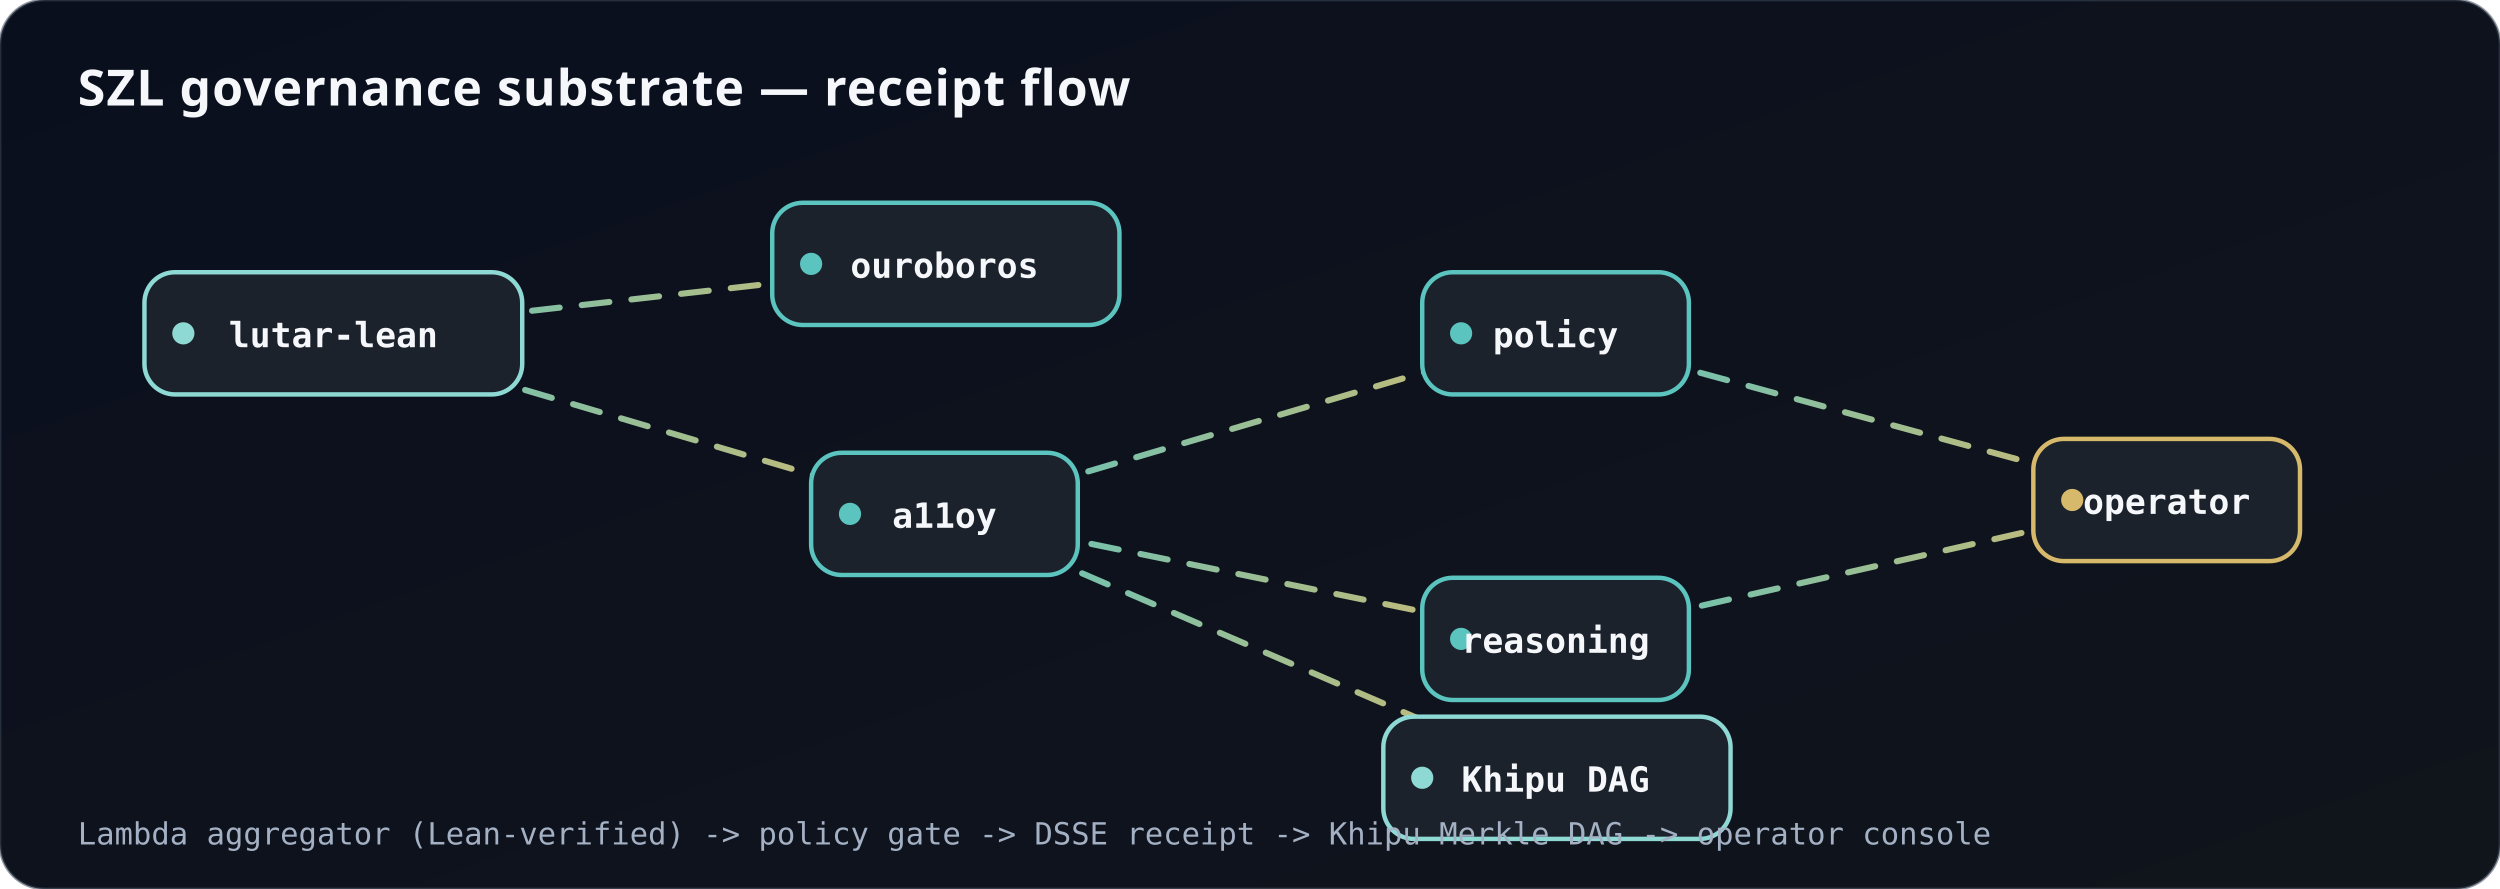
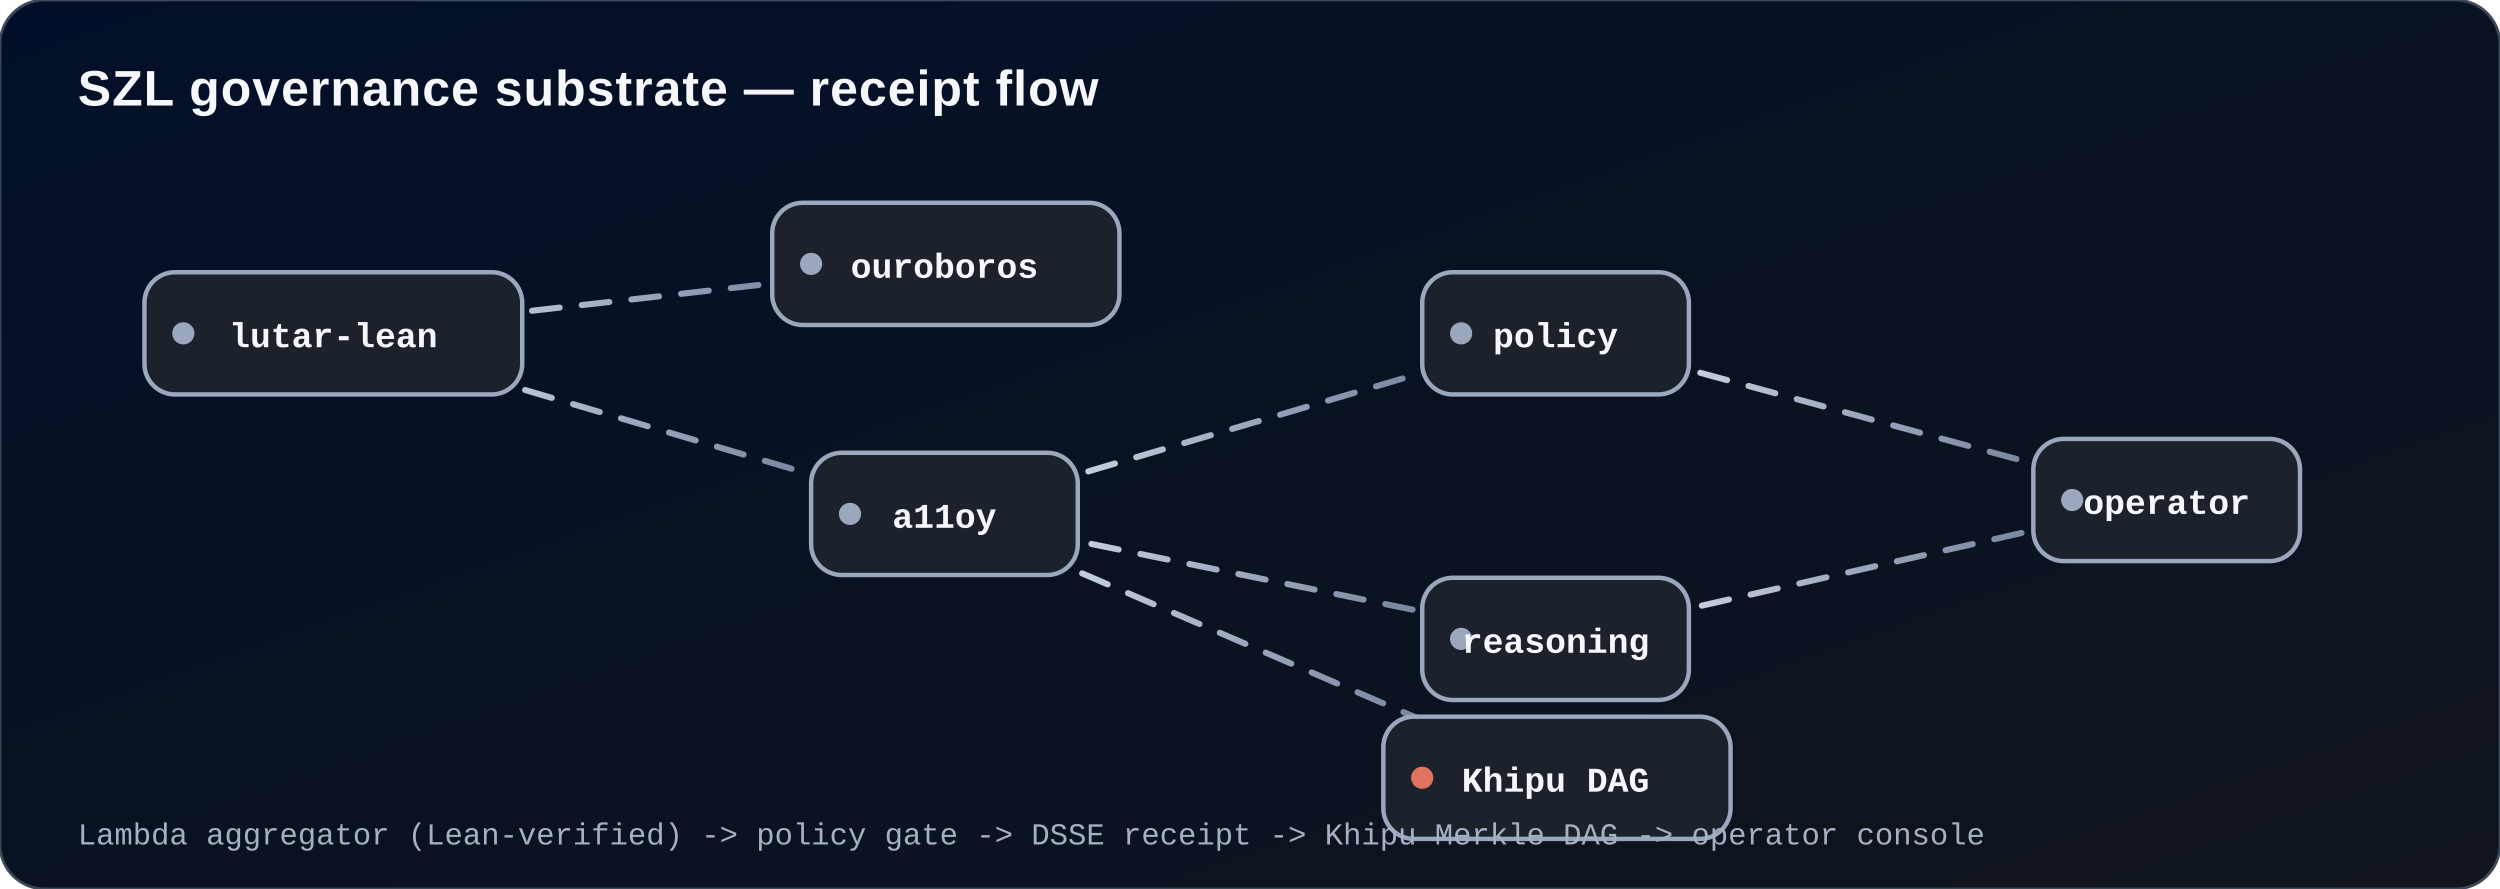
<svg xmlns="http://www.w3.org/2000/svg" width="900" height="320" viewBox="0 0 900 320" role="img" aria-label="SZL governance substrate — receipt flow">
  <defs>
    <linearGradient id="bgg" x1="0" y1="0" x2="1" y2="1">
-       <stop offset="0" stop-color="#0a0f1e" />
+       <stop offset="0" stop-color="#030F29" />
      <stop offset="1" stop-color="#10151c" />
    </linearGradient>
    <linearGradient id="eg" x1="0" y1="0" x2="1" y2="0">
-       <stop offset="0" stop-color="#5cc4bf" />
-       <stop offset="1" stop-color="#d7b96b" />
+       <stop offset="0" stop-color="#E9EEF6" />
+       <stop offset=".5" stop-color="#9AA7BD" />
+       <stop offset="1" stop-color="#5C6B86" />
    </linearGradient>
    <style>
-       text{ font-family:Inter, system-ui, sans-serif; }
-       .title{ font-family:'Space Grotesk', system-ui, sans-serif; font-size:18px; font-weight:700; fill:#f5f7fa; letter-spacing:.02em; }
-       .nl{ font-size:12.5px; font-weight:600; fill:#f5f7fa; font-family:'JetBrains Mono', ui-monospace, SFMono-Regular, monospace; }
-       .foot{ font-size:11px; fill:#a4b1c4; font-family:'JetBrains Mono', ui-monospace, SFMono-Regular, monospace; }
+       text{ font-family:system-ui, -apple-system, 'Segoe UI', 'Helvetica Neue', 'Liberation Sans', Arial, sans-serif; }
+       .title{ font-size:18px; font-weight:700; fill:#f5f7fa; letter-spacing:.02em; }
+       .nl{ font-size:12.5px; font-weight:600; fill:#f5f7fa; font-family:ui-monospace, 'SF Mono', 'Cascadia Code', 'JetBrains Mono', 'IBM Plex Mono', 'Liberation Mono', Menlo, Consolas, monospace; }
+       .foot{ font-size:11px; fill:#a4b1c4; font-family:ui-monospace, 'SF Mono', 'Cascadia Code', 'JetBrains Mono', 'IBM Plex Mono', 'Liberation Mono', Menlo, Consolas, monospace; }
    </style>
  </defs>
-   <rect width="900" height="320" rx="16" fill="url(#bgg)" stroke="#3c4757" stroke-opacity=".55" />
+   <rect width="900" height="320" rx="16" fill="url(#bgg)" stroke="#3c4757" />
  <text class="title" x="28" y="38">SZL governance substrate — receipt flow</text>
  <g>
    <line x1="120" y1="120" x2="340" y2="95" stroke="url(#eg)" stroke-width="2.2" stroke-linecap="round" stroke-dasharray="10 8">
      <animate attributeName="stroke-dashoffset" values="0;-36" dur="1.4s" begin="0.0s" repeatCount="indefinite" />
    </line>
    <line x1="120" y1="120" x2="340" y2="185" stroke="url(#eg)" stroke-width="2.2" stroke-linecap="round" stroke-dasharray="10 8">
      <animate attributeName="stroke-dashoffset" values="0;-36" dur="1.4s" begin="0.25s" repeatCount="indefinite" />
    </line>
    <line x1="340" y1="95" x2="340" y2="185" stroke="url(#eg)" stroke-width="2.2" stroke-linecap="round" stroke-dasharray="10 8">
      <animate attributeName="stroke-dashoffset" values="0;-36" dur="1.4s" begin="0.5s" repeatCount="indefinite" />
    </line>
    <line x1="340" y1="185" x2="560" y2="120" stroke="url(#eg)" stroke-width="2.2" stroke-linecap="round" stroke-dasharray="10 8">
      <animate attributeName="stroke-dashoffset" values="0;-36" dur="1.4s" begin="0.75s" repeatCount="indefinite" />
    </line>
    <line x1="340" y1="185" x2="560" y2="230" stroke="url(#eg)" stroke-width="2.2" stroke-linecap="round" stroke-dasharray="10 8">
      <animate attributeName="stroke-dashoffset" values="0;-36" dur="1.4s" begin="1.0s" repeatCount="indefinite" />
    </line>
    <line x1="560" y1="120" x2="780" y2="180" stroke="url(#eg)" stroke-width="2.2" stroke-linecap="round" stroke-dasharray="10 8">
      <animate attributeName="stroke-dashoffset" values="0;-36" dur="1.4s" begin="0.0s" repeatCount="indefinite" />
    </line>
    <line x1="560" y1="230" x2="780" y2="180" stroke="url(#eg)" stroke-width="2.2" stroke-linecap="round" stroke-dasharray="10 8">
      <animate attributeName="stroke-dashoffset" values="0;-36" dur="1.4s" begin="0.25s" repeatCount="indefinite" />
    </line>
    <line x1="340" y1="185" x2="560" y2="280" stroke="url(#eg)" stroke-width="2.2" stroke-linecap="round" stroke-dasharray="10 8">
      <animate attributeName="stroke-dashoffset" values="0;-36" dur="1.4s" begin="0.5s" repeatCount="indefinite" />
    </line>
    <line x1="560" y1="120" x2="560" y2="280" stroke="url(#eg)" stroke-width="2.2" stroke-linecap="round" stroke-dasharray="10 8">
      <animate attributeName="stroke-dashoffset" values="0;-36" dur="1.4s" begin="0.75s" repeatCount="indefinite" />
    </line>
  </g>
  <g transform="translate(120,120)" text-anchor="middle">
-     <rect x="-68" y="-22" width="136" height="44" rx="11" fill="#1b222c" stroke="#8fd9d5" stroke-width="1.6">
+     <rect x="-68" y="-22" width="136" height="44" rx="11" fill="#1b222c" stroke="#9AA7BD" stroke-width="1.6">
      <animate attributeName="stroke-opacity" values="0.5;1;0.5" dur="2.4s" repeatCount="indefinite" />
    </rect>
-     <circle cx="-54" cy="0" r="4" fill="#8fd9d5">
+     <circle cx="-54" cy="0" r="4" fill="#9AA7BD">
      <animate attributeName="r" values="3;5.5;3" dur="1.8s" repeatCount="indefinite" />
    </circle>
    <text class="nl" y="5">lutar-lean</text>
  </g>
  <g transform="translate(340,95)" text-anchor="middle">
-     <rect x="-62" y="-22" width="125" height="44" rx="11" fill="#1b222c" stroke="#5cc4bf" stroke-width="1.6">
+     <rect x="-62" y="-22" width="125" height="44" rx="11" fill="#1b222c" stroke="#9AA7BD" stroke-width="1.6">
      <animate attributeName="stroke-opacity" values="0.5;1;0.5" dur="2.7s" repeatCount="indefinite" />
    </rect>
-     <circle cx="-48" cy="0" r="4" fill="#5cc4bf">
+     <circle cx="-48" cy="0" r="4" fill="#9AA7BD">
      <animate attributeName="r" values="3;5.5;3" dur="2.0s" repeatCount="indefinite" />
    </circle>
    <text class="nl" y="5">ouroboros</text>
  </g>
  <g transform="translate(340,185)" text-anchor="middle">
-     <rect x="-48" y="-22" width="96" height="44" rx="11" fill="#1b222c" stroke="#5cc4bf" stroke-width="1.6">
+     <rect x="-48" y="-22" width="96" height="44" rx="11" fill="#1b222c" stroke="#9AA7BD" stroke-width="1.6">
      <animate attributeName="stroke-opacity" values="0.5;1;0.5" dur="3.0s" repeatCount="indefinite" />
    </rect>
-     <circle cx="-34" cy="0" r="4" fill="#5cc4bf">
+     <circle cx="-34" cy="0" r="4" fill="#9AA7BD">
      <animate attributeName="r" values="3;5.5;3" dur="2.2s" repeatCount="indefinite" />
    </circle>
    <text class="nl" y="5">a11oy</text>
  </g>
  <g transform="translate(560,120)" text-anchor="middle">
-     <rect x="-48" y="-22" width="96" height="44" rx="11" fill="#1b222c" stroke="#5cc4bf" stroke-width="1.6">
+     <rect x="-48" y="-22" width="96" height="44" rx="11" fill="#1b222c" stroke="#9AA7BD" stroke-width="1.6">
      <animate attributeName="stroke-opacity" values="0.5;1;0.5" dur="3.3s" repeatCount="indefinite" />
    </rect>
-     <circle cx="-34" cy="0" r="4" fill="#5cc4bf">
+     <circle cx="-34" cy="0" r="4" fill="#9AA7BD">
      <animate attributeName="r" values="3;5.5;3" dur="2.4s" repeatCount="indefinite" />
    </circle>
    <text class="nl" y="5">policy</text>
  </g>
  <g transform="translate(560,230)" text-anchor="middle">
-     <rect x="-48" y="-22" width="96" height="44" rx="11" fill="#1b222c" stroke="#5cc4bf" stroke-width="1.6">
+     <rect x="-48" y="-22" width="96" height="44" rx="11" fill="#1b222c" stroke="#9AA7BD" stroke-width="1.6">
      <animate attributeName="stroke-opacity" values="0.5;1;0.5" dur="3.6s" repeatCount="indefinite" />
    </rect>
-     <circle cx="-34" cy="0" r="4" fill="#5cc4bf">
+     <circle cx="-34" cy="0" r="4" fill="#9AA7BD">
      <animate attributeName="r" values="3;5.5;3" dur="2.6s" repeatCount="indefinite" />
    </circle>
    <text class="nl" y="5">reasoning</text>
  </g>
  <g transform="translate(780,180)" text-anchor="middle">
-     <rect x="-48" y="-22" width="96" height="44" rx="11" fill="#1b222c" stroke="#d7b96b" stroke-width="1.6">
+     <rect x="-48" y="-22" width="96" height="44" rx="11" fill="#1b222c" stroke="#9AA7BD" stroke-width="1.6">
      <animate attributeName="stroke-opacity" values="0.5;1;0.5" dur="3.9s" repeatCount="indefinite" />
    </rect>
-     <circle cx="-34" cy="0" r="4" fill="#d7b96b">
+     <circle cx="-34" cy="0" r="4" fill="#9AA7BD">
      <animate attributeName="r" values="3;5.5;3" dur="2.8s" repeatCount="indefinite" />
    </circle>
    <text class="nl" y="5">operator</text>
  </g>
  <g transform="translate(560,280)" text-anchor="middle">
-     <rect x="-62" y="-22" width="125" height="44" rx="11" fill="#1b222c" stroke="#8fd9d5" stroke-width="1.6">
+     <rect x="-62" y="-22" width="125" height="44" rx="11" fill="#1b222c" stroke="#9AA7BD" stroke-width="1.6">
      <animate attributeName="stroke-opacity" values="0.5;1;0.5" dur="4.2s" repeatCount="indefinite" />
    </rect>
-     <circle cx="-48" cy="0" r="4" fill="#8fd9d5">
+     <circle cx="-48" cy="0" r="4" fill="#DF735F">
      <animate attributeName="r" values="3;5.5;3" dur="3.0s" repeatCount="indefinite" />
    </circle>
    <text class="nl" y="5">Khipu DAG</text>
  </g>
  <text class="foot" x="28" y="304">Lambda aggregator (Lean-verified) -&gt; policy gate -&gt; DSSE receipt -&gt; Khipu Merkle DAG -&gt; operator console</text>
</svg>
